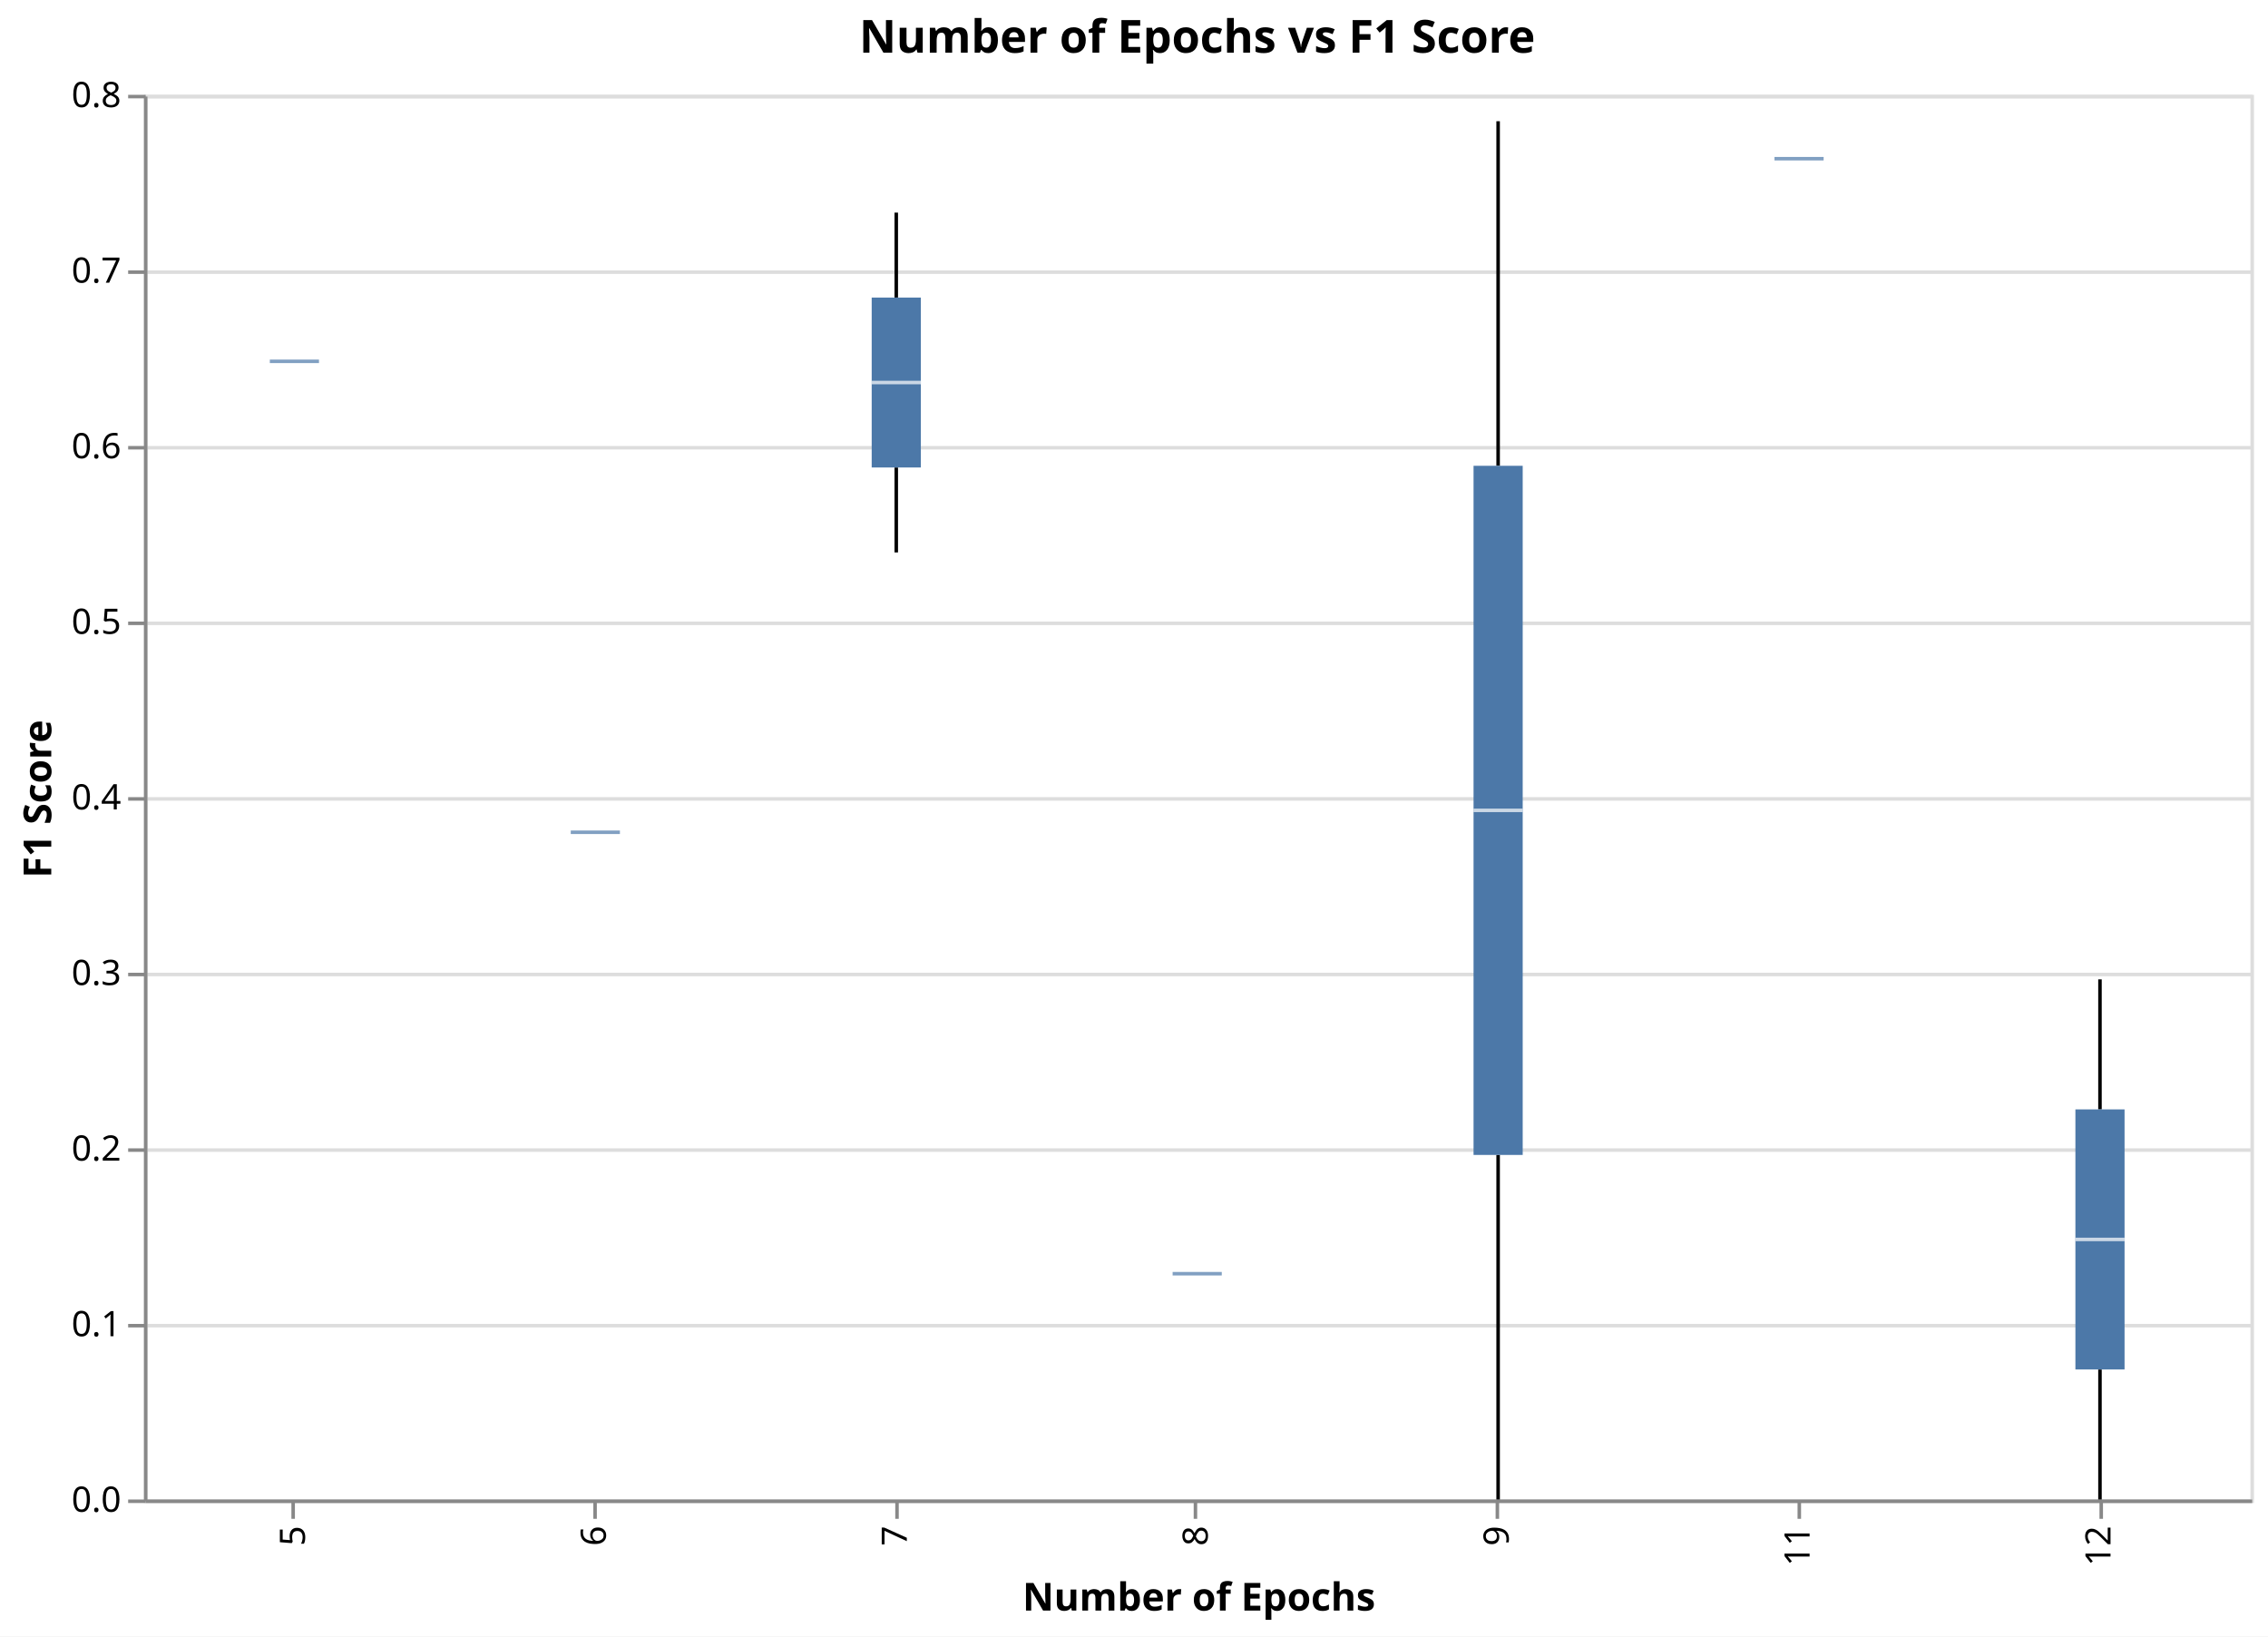
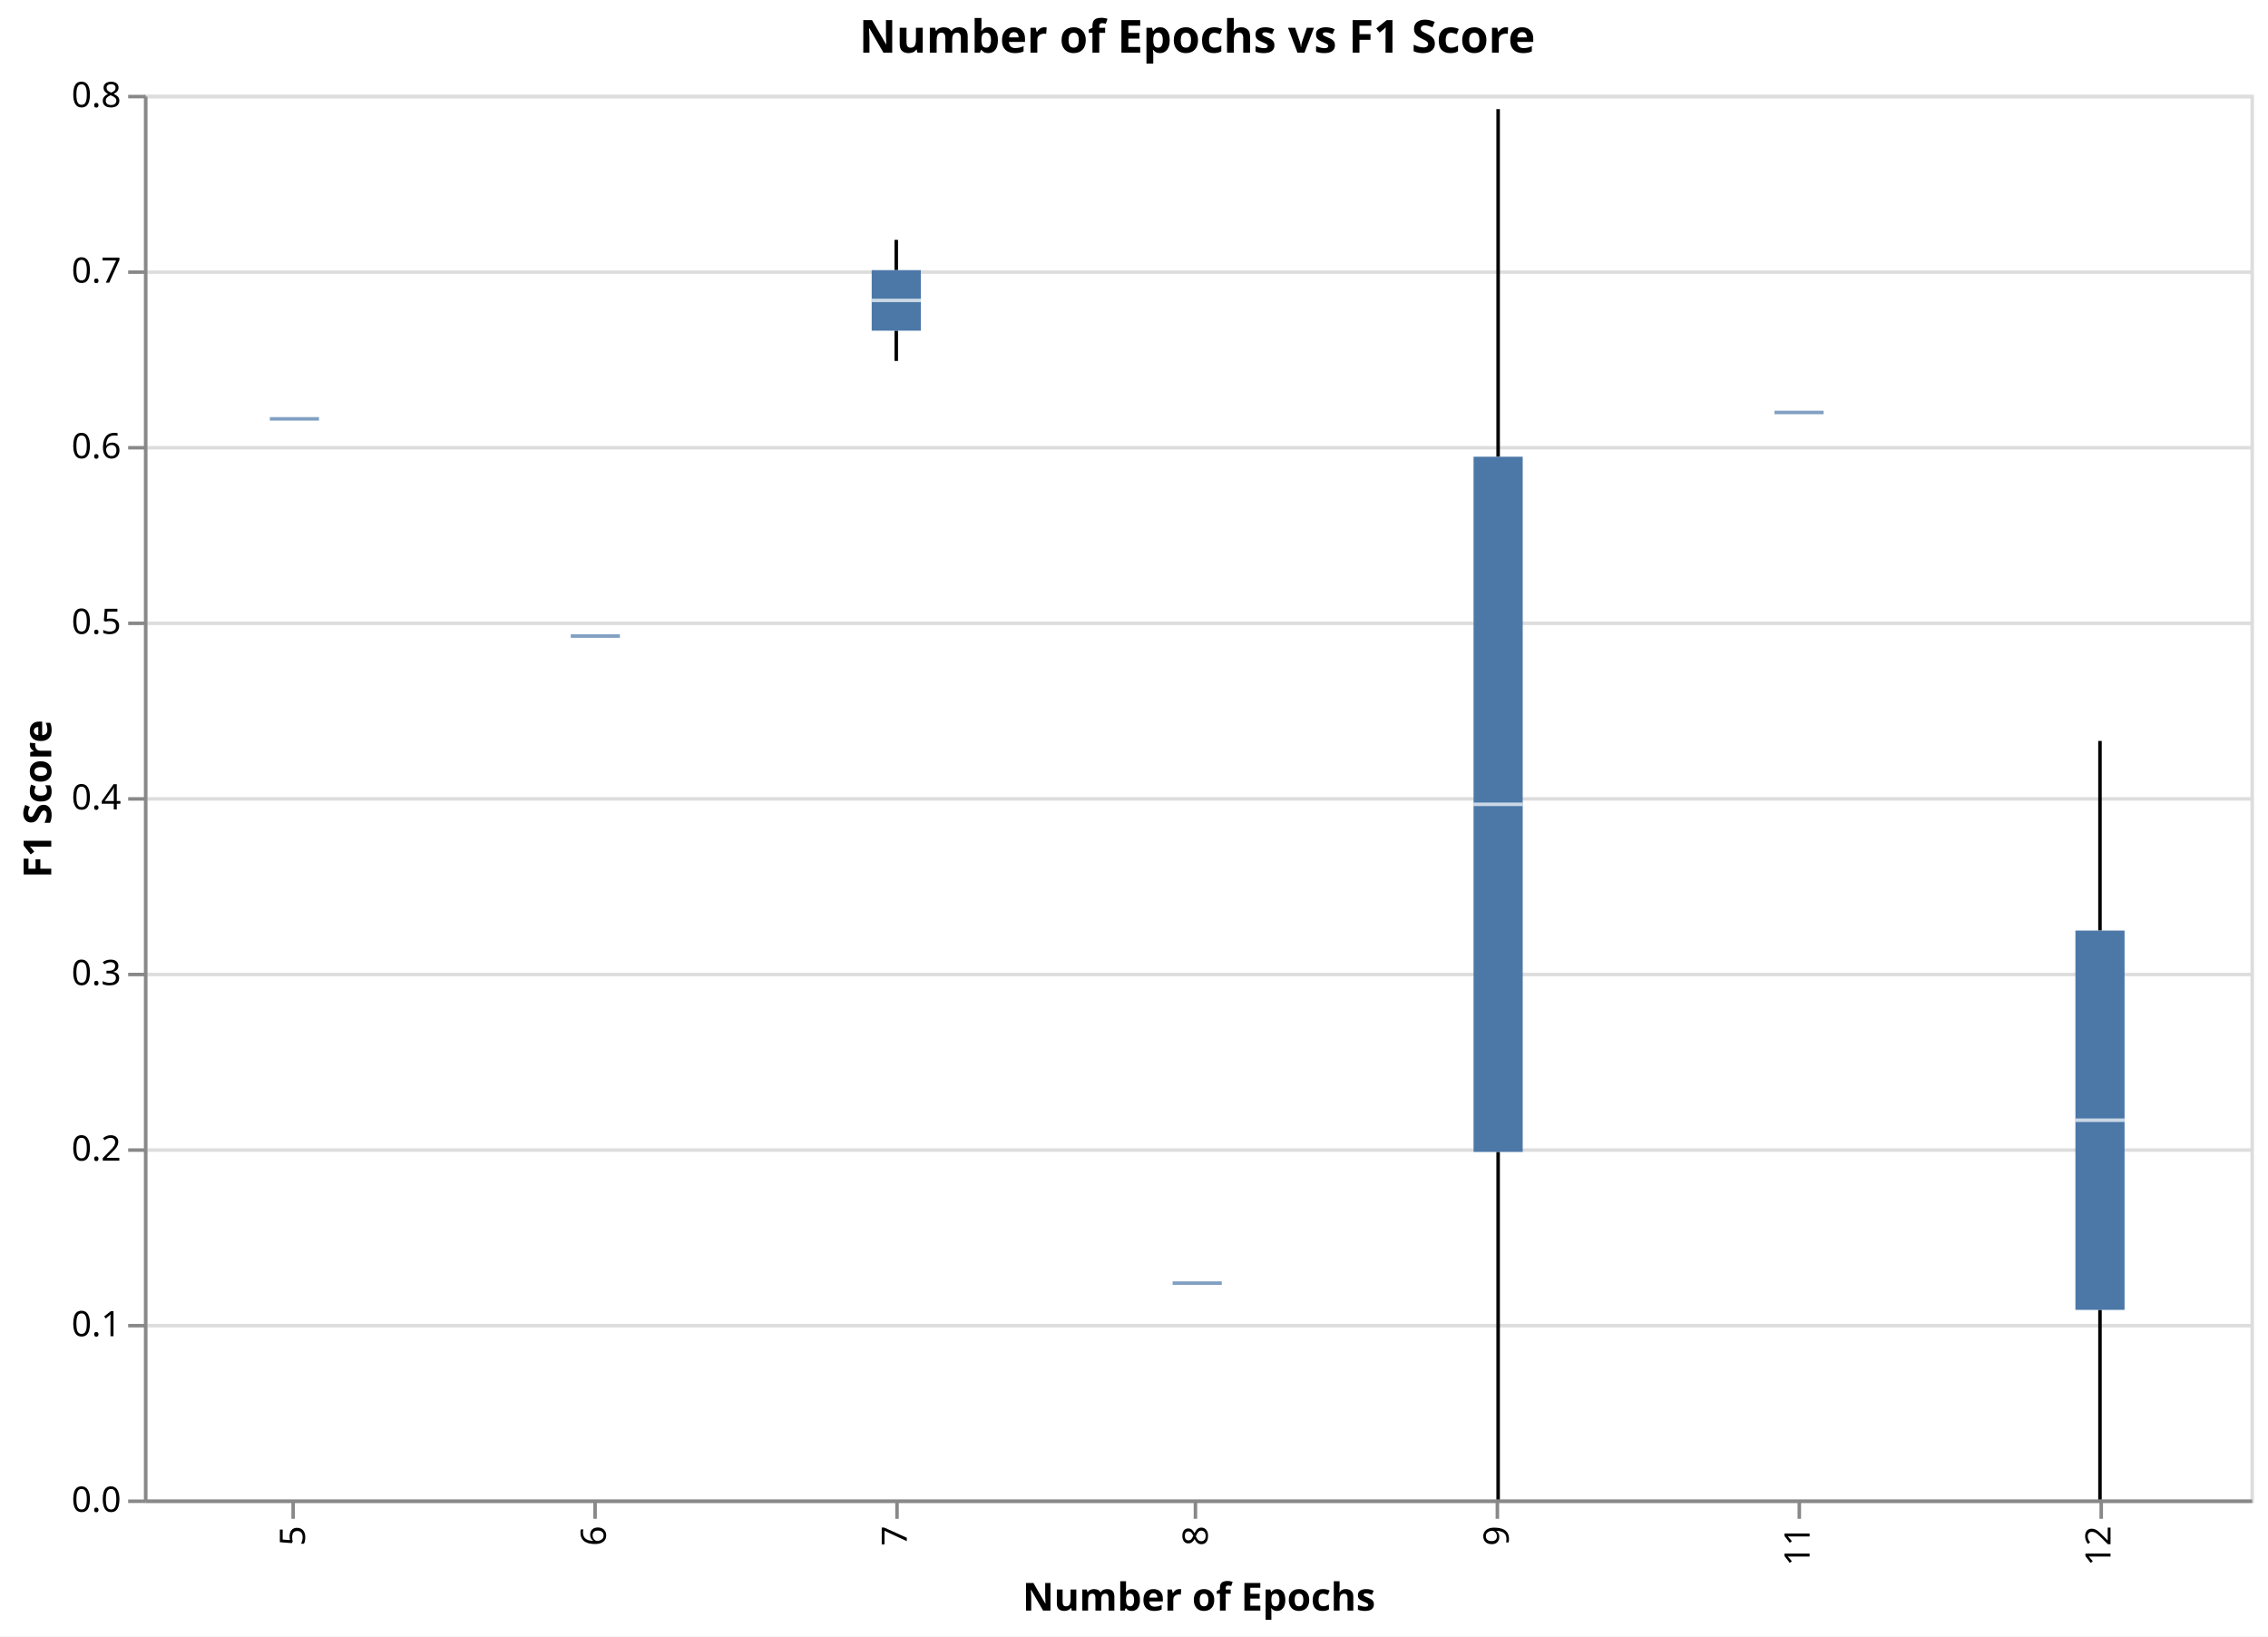
<svg xmlns="http://www.w3.org/2000/svg" version="1.1" class="marks" width="646" height="466" viewBox="0 0 646 466">
  <rect width="646" height="466" fill="white" />
  <g fill="none" stroke-miterlimit="10" transform="translate(41,27)">
    <g class="mark-group role-frame root" role="graphics-object" aria-roledescription="group mark container">
      <g transform="translate(0,0)">
        <path class="background" aria-hidden="true" d="M0.5,0.5h600v400h-600Z" stroke="#ddd" />
        <g>
          <g class="mark-group role-axis" aria-hidden="true">
            <g transform="translate(0.5,0.5)">
              <path class="background" aria-hidden="true" d="M0,0h0v0h0Z" pointer-events="none" />
              <g>
                <g class="mark-rule role-axis-grid" pointer-events="none">
                  <line transform="translate(0,400)" x2="600" y2="0" stroke="#ddd" stroke-width="1" opacity="1" />
                  <line transform="translate(0,350)" x2="600" y2="0" stroke="#ddd" stroke-width="1" opacity="1" />
                  <line transform="translate(0,300)" x2="600" y2="0" stroke="#ddd" stroke-width="1" opacity="1" />
                  <line transform="translate(0,250)" x2="600" y2="0" stroke="#ddd" stroke-width="1" opacity="1" />
                  <line transform="translate(0,200)" x2="600" y2="0" stroke="#ddd" stroke-width="1" opacity="1" />
                  <line transform="translate(0,150)" x2="600" y2="0" stroke="#ddd" stroke-width="1" opacity="1" />
                  <line transform="translate(0,100)" x2="600" y2="0" stroke="#ddd" stroke-width="1" opacity="1" />
                  <line transform="translate(0,50)" x2="600" y2="0" stroke="#ddd" stroke-width="1" opacity="1" />
                  <line transform="translate(0,0)" x2="600" y2="0" stroke="#ddd" stroke-width="1" opacity="1" />
                </g>
              </g>
              <path class="foreground" aria-hidden="true" d="" pointer-events="none" display="none" />
            </g>
          </g>
          <g class="mark-group role-axis" role="graphics-symbol" aria-roledescription="axis" aria-label="X-axis titled 'Number of Epochs' for a discrete scale with 7 values: 5, 6, 7, 8, 9, 11, 12">
            <g transform="translate(0.5,400.5)">
              <path class="background" aria-hidden="true" d="M0,0h0v0h0Z" pointer-events="none" />
              <g>
                <g class="mark-rule role-axis-tick" pointer-events="none">
                  <line transform="translate(42,0)" x2="0" y2="5" stroke="#888" stroke-width="1" opacity="1" />
                  <line transform="translate(128,0)" x2="0" y2="5" stroke="#888" stroke-width="1" opacity="1" />
                  <line transform="translate(214,0)" x2="0" y2="5" stroke="#888" stroke-width="1" opacity="1" />
                  <line transform="translate(299,0)" x2="0" y2="5" stroke="#888" stroke-width="1" opacity="1" />
                  <line transform="translate(385,0)" x2="0" y2="5" stroke="#888" stroke-width="1" opacity="1" />
                  <line transform="translate(471,0)" x2="0" y2="5" stroke="#888" stroke-width="1" opacity="1" />
                  <line transform="translate(557,0)" x2="0" y2="5" stroke="#888" stroke-width="1" opacity="1" />
                </g>
                <g class="mark-text role-axis-label" pointer-events="none">
                  <text text-anchor="end" transform="translate(42.35714,7) rotate(270) translate(0,3)" font-family="sans-serif" font-size="10px" fill="#000" opacity="1">5</text>
                  <text text-anchor="end" transform="translate(128.0714,7) rotate(270) translate(0,3)" font-family="sans-serif" font-size="10px" fill="#000" opacity="1">6</text>
                  <text text-anchor="end" transform="translate(213.7857,7) rotate(270) translate(0,3)" font-family="sans-serif" font-size="10px" fill="#000" opacity="1">7</text>
                  <text text-anchor="end" transform="translate(299.5,7) rotate(270) translate(0,3)" font-family="sans-serif" font-size="10px" fill="#000" opacity="1">8</text>
                  <text text-anchor="end" transform="translate(385.2143,7) rotate(270) translate(0,3)" font-family="sans-serif" font-size="10px" fill="#000" opacity="1">9</text>
                  <text text-anchor="end" transform="translate(470.9286,7) rotate(270) translate(0,3)" font-family="sans-serif" font-size="10px" fill="#000" opacity="1">11</text>
                  <text text-anchor="end" transform="translate(556.6429,7) rotate(270) translate(0,3)" font-family="sans-serif" font-size="10px" fill="#000" opacity="1">12</text>
                </g>
                <g class="mark-rule role-axis-domain" pointer-events="none">
                  <line transform="translate(0,0)" x2="600" y2="0" stroke="#888" stroke-width="1" opacity="1" />
                </g>
                <g class="mark-text role-axis-title" pointer-events="none">
                  <text text-anchor="middle" transform="translate(300,31.12305)" font-family="sans-serif" font-size="11px" font-weight="bold" fill="#000" opacity="1">Number of Epochs</text>
                </g>
              </g>
              <path class="foreground" aria-hidden="true" d="" pointer-events="none" display="none" />
            </g>
          </g>
          <g class="mark-group role-axis" role="graphics-symbol" aria-roledescription="axis" aria-label="Y-axis titled 'F1 Score' for a linear scale with values from 0.0 to 0.8">
            <g transform="translate(0.5,0.5)">
              <path class="background" aria-hidden="true" d="M0,0h0v0h0Z" pointer-events="none" />
              <g>
                <g class="mark-rule role-axis-tick" pointer-events="none">
                  <line transform="translate(0,400)" x2="-5" y2="0" stroke="#888" stroke-width="1" opacity="1" />
                  <line transform="translate(0,350)" x2="-5" y2="0" stroke="#888" stroke-width="1" opacity="1" />
                  <line transform="translate(0,300)" x2="-5" y2="0" stroke="#888" stroke-width="1" opacity="1" />
                  <line transform="translate(0,250)" x2="-5" y2="0" stroke="#888" stroke-width="1" opacity="1" />
                  <line transform="translate(0,200)" x2="-5" y2="0" stroke="#888" stroke-width="1" opacity="1" />
                  <line transform="translate(0,150)" x2="-5" y2="0" stroke="#888" stroke-width="1" opacity="1" />
                  <line transform="translate(0,100)" x2="-5" y2="0" stroke="#888" stroke-width="1" opacity="1" />
                  <line transform="translate(0,50)" x2="-5" y2="0" stroke="#888" stroke-width="1" opacity="1" />
                  <line transform="translate(0,0)" x2="-5" y2="0" stroke="#888" stroke-width="1" opacity="1" />
                </g>
                <g class="mark-text role-axis-label" pointer-events="none">
                  <text text-anchor="end" transform="translate(-7,403)" font-family="sans-serif" font-size="10px" fill="#000" opacity="1">0.0</text>
                  <text text-anchor="end" transform="translate(-7,353)" font-family="sans-serif" font-size="10px" fill="#000" opacity="1">0.1</text>
                  <text text-anchor="end" transform="translate(-7,303)" font-family="sans-serif" font-size="10px" fill="#000" opacity="1">0.2</text>
                  <text text-anchor="end" transform="translate(-7,253)" font-family="sans-serif" font-size="10px" fill="#000" opacity="1">0.3</text>
                  <text text-anchor="end" transform="translate(-7,203)" font-family="sans-serif" font-size="10px" fill="#000" opacity="1">0.4</text>
                  <text text-anchor="end" transform="translate(-7,153)" font-family="sans-serif" font-size="10px" fill="#000" opacity="1">0.5</text>
                  <text text-anchor="end" transform="translate(-7,103)" font-family="sans-serif" font-size="10px" fill="#000" opacity="1">0.6</text>
                  <text text-anchor="end" transform="translate(-7,53)" font-family="sans-serif" font-size="10px" fill="#000" opacity="1">0.7</text>
                  <text text-anchor="end" transform="translate(-7,3)" font-family="sans-serif" font-size="10px" fill="#000" opacity="1">0.8</text>
                </g>
                <g class="mark-rule role-axis-domain" pointer-events="none">
                  <line transform="translate(0,400)" x2="0" y2="-400" stroke="#888" stroke-width="1" opacity="1" />
                </g>
                <g class="mark-text role-axis-title" pointer-events="none">
                  <text text-anchor="middle" transform="translate(-24.90137,200) rotate(-90) translate(0,-2)" font-family="sans-serif" font-size="11px" font-weight="bold" fill="#000" opacity="1">F1 Score</text>
                </g>
              </g>
              <path class="foreground" aria-hidden="true" d="" pointer-events="none" display="none" />
            </g>
          </g>
          <g class="mark-symbol role-mark layer_0_layer_0_marks" role="graphics-symbol" aria-roledescription="symbol mark container" />
          <g class="mark-rule role-mark layer_0_layer_1_layer_0_marks" aria-hidden="true">
-             <line transform="translate(128.5714,209.9982)" x2="0" y2="0" stroke="black" />
-             <line transform="translate(557.1429,400)" x2="0" y2="-37.029" stroke="black" />
-             <line transform="translate(385.7143,400)" x2="0" y2="-98.12" stroke="black" />
-             <line transform="translate(214.2857,130.3108)" x2="0" y2="-24.191" stroke="black" />
-             <line transform="translate(42.85714,75.89295)" x2="0" y2="0" stroke="black" />
-             <line transform="translate(471.4286,18.18679)" x2="0" y2="0" stroke="black" />
-             <line transform="translate(300,335.7018)" x2="0" y2="0" stroke="black" />
+             <line transform="translate(128.5714,154.1286)" x2="0" y2="0" stroke="black" />
+             <line transform="translate(557.1429,400)" x2="0" y2="-54.003" stroke="black" />
+             <line transform="translate(385.7143,400)" x2="0" y2="-98.981" stroke="black" />
+             <line transform="translate(214.2857,75.78386)" x2="0" y2="-8.621" stroke="black" />
+             <line transform="translate(42.85714,92.2752)" x2="0" y2="0" stroke="black" />
+             <line transform="translate(471.4286,90.45541)" x2="0" y2="0" stroke="black" />
+             <line transform="translate(300,338.3826)" x2="0" y2="0" stroke="black" />
          </g>
          <g class="mark-rule role-mark layer_0_layer_1_layer_1_marks" aria-hidden="true">
-             <line transform="translate(128.5714,209.9982)" x2="0" y2="0" stroke="black" />
-             <line transform="translate(557.1429,288.914)" x2="0" y2="-37.029" stroke="black" />
-             <line transform="translate(385.7143,105.6405)" x2="0" y2="-98.12" stroke="black" />
-             <line transform="translate(214.2857,57.73681)" x2="0" y2="-24.191" stroke="black" />
-             <line transform="translate(42.85714,75.89295)" x2="0" y2="0" stroke="black" />
-             <line transform="translate(471.4286,18.18679)" x2="0" y2="0" stroke="black" />
-             <line transform="translate(300,335.7018)" x2="0" y2="0" stroke="black" />
+             <line transform="translate(128.5714,154.1286)" x2="0" y2="0" stroke="black" />
+             <line transform="translate(557.1429,237.9917)" x2="0" y2="-54.003" stroke="black" />
+             <line transform="translate(385.7143,103.0561)" x2="0" y2="-98.981" stroke="black" />
+             <line transform="translate(214.2857,49.92043)" x2="0" y2="-8.621" stroke="black" />
+             <line transform="translate(42.85714,92.2752)" x2="0" y2="0" stroke="black" />
+             <line transform="translate(471.4286,90.45541)" x2="0" y2="0" stroke="black" />
+             <line transform="translate(300,338.3826)" x2="0" y2="0" stroke="black" />
          </g>
          <g class="mark-rect role-mark layer_1_layer_0_marks" role="graphics-object" aria-roledescription="rect mark container">
-             <path aria-label="Number of Epochs: 6; F1 Score: 0.380003666884; upper_box_f1: 0.380003666884; Max of F1 Score: 0.380003666884; Q3 of F1 Score: 0.380003666884; Median of F1 Score: 0.380003666884; Q1 of F1 Score: 0.380003666884; Min of F1 Score: 0.380003666884" role="graphics-symbol" aria-roledescription="box" d="M121.571,209.998h14v0h-14Z" fill="#4c78a8" />
-             <path aria-label="Number of Epochs: 12; F1 Score: 0.0740573021928; upper_box_f1: 0.222171906578; Max of F1 Score: 0.296229208771; Q3 of F1 Score: 0.222171906578; Median of F1 Score: 0.148114604386; Q1 of F1 Score: 0.0740573021928; Min of F1 Score: 0" role="graphics-symbol" aria-roledescription="box" d="M550.143,288.914h14v74.057h-14Z" fill="#4c78a8" />
-             <path aria-label="Number of Epochs: 9; F1 Score: 0.196239648001; upper_box_f1: 0.588718944004; Max of F1 Score: 0.784958592005; Q3 of F1 Score: 0.588718944004; Median of F1 Score: 0.392479296003; Q1 of F1 Score: 0.196239648001; Min of F1 Score: 0" role="graphics-symbol" aria-roledescription="box" d="M378.714,105.641h14v196.24h-14Z" fill="#4c78a8" />
-             <path aria-label="Number of Epochs: 7; F1 Score: 0.587761054839; upper_box_f1: 0.684526382884; Max of F1 Score: 0.732909046907; Q3 of F1 Score: 0.684526382884; Median of F1 Score: 0.636143718862; Q1 of F1 Score: 0.587761054839; Min of F1 Score: 0.539378390817" role="graphics-symbol" aria-roledescription="box" d="M207.286,57.737h14v48.383h-14Z" fill="#4c78a8" />
-             <path aria-label="Number of Epochs: 5; F1 Score: 0.648214098216; upper_box_f1: 0.648214098216; Max of F1 Score: 0.648214098216; Q3 of F1 Score: 0.648214098216; Median of F1 Score: 0.648214098216; Q1 of F1 Score: 0.648214098216; Min of F1 Score: 0.648214098216" role="graphics-symbol" aria-roledescription="box" d="M35.857,75.893h14v0h-14Z" fill="#4c78a8" />
-             <path aria-label="Number of Epochs: 11; F1 Score: 0.763626424866; upper_box_f1: 0.763626424866; Max of F1 Score: 0.763626424866; Q3 of F1 Score: 0.763626424866; Median of F1 Score: 0.763626424866; Q1 of F1 Score: 0.763626424866; Min of F1 Score: 0.763626424866" role="graphics-symbol" aria-roledescription="box" d="M464.429,18.187h14v0h-14Z" fill="#4c78a8" />
-             <path aria-label="Number of Epochs: 8; F1 Score: 0.128596492283; upper_box_f1: 0.128596492283; Max of F1 Score: 0.128596492283; Q3 of F1 Score: 0.128596492283; Median of F1 Score: 0.128596492283; Q1 of F1 Score: 0.128596492283; Min of F1 Score: 0.128596492283" role="graphics-symbol" aria-roledescription="box" d="M293,335.702h14v0h-14Z" fill="#4c78a8" />
+             <path aria-label="Number of Epochs: 6; F1 Score: 0.49174287418; upper_box_f1: 0.49174287418; Max of F1 Score: 0.49174287418; Q3 of F1 Score: 0.49174287418; Median of F1 Score: 0.49174287418; Q1 of F1 Score: 0.49174287418; Min of F1 Score: 0.49174287418" role="graphics-symbol" aria-roledescription="box" d="M121.571,154.129h14v0h-14Z" fill="#4c78a8" />
+             <path aria-label="Number of Epochs: 12; F1 Score: 0.10800553173; upper_box_f1: 0.32401659519; Max of F1 Score: 0.432022126919; Q3 of F1 Score: 0.32401659519; Median of F1 Score: 0.21601106346; Q1 of F1 Score: 0.10800553173; Min of F1 Score: 0" role="graphics-symbol" aria-roledescription="box" d="M550.143,237.992h14v108.006h-14Z" fill="#4c78a8" />
+             <path aria-label="Number of Epochs: 9; F1 Score: 0.197962608984; upper_box_f1: 0.593887826951; Max of F1 Score: 0.791850435935; Q3 of F1 Score: 0.593887826951; Median of F1 Score: 0.395925217967; Q1 of F1 Score: 0.197962608984; Min of F1 Score: 0" role="graphics-symbol" aria-roledescription="box" d="M378.714,103.056h14v197.963h-14Z" fill="#4c78a8" />
+             <path aria-label="Number of Epochs: 7; F1 Score: 0.665674567379; upper_box_f1: 0.70015914552; Max of F1 Score: 0.717401434591; Q3 of F1 Score: 0.70015914552; Median of F1 Score: 0.68291685645; Q1 of F1 Score: 0.665674567379; Min of F1 Score: 0.648432278309" role="graphics-symbol" aria-roledescription="box" d="M207.286,49.92h14v17.242h-14Z" fill="#4c78a8" />
+             <path aria-label="Number of Epochs: 5; F1 Score: 0.615449592798; upper_box_f1: 0.615449592798; Max of F1 Score: 0.615449592798; Q3 of F1 Score: 0.615449592798; Median of F1 Score: 0.615449592798; Q1 of F1 Score: 0.615449592798; Min of F1 Score: 0.615449592798" role="graphics-symbol" aria-roledescription="box" d="M35.857,92.275h14v0h-14Z" fill="#4c78a8" />
+             <path aria-label="Number of Epochs: 11; F1 Score: 0.619089177664; upper_box_f1: 0.619089177664; Max of F1 Score: 0.619089177664; Q3 of F1 Score: 0.619089177664; Median of F1 Score: 0.619089177664; Q1 of F1 Score: 0.619089177664; Min of F1 Score: 0.619089177664" role="graphics-symbol" aria-roledescription="box" d="M464.429,90.455h14v0h-14Z" fill="#4c78a8" />
+             <path aria-label="Number of Epochs: 8; F1 Score: 0.123234806578; upper_box_f1: 0.123234806578; Max of F1 Score: 0.123234806578; Q3 of F1 Score: 0.123234806578; Median of F1 Score: 0.123234806578; Q1 of F1 Score: 0.123234806578; Min of F1 Score: 0.123234806578" role="graphics-symbol" aria-roledescription="box" d="M293,338.383h14v0h-14Z" fill="#4c78a8" />
          </g>
          <g class="mark-rect role-mark layer_1_layer_1_marks" aria-hidden="true">
-             <path d="M121.571,209.498h14v1h-14Z" fill="#4c78a8" opacity="0.7" />
-             <path d="M550.143,325.443h14v1h-14Z" fill="white" opacity="0.7" />
-             <path d="M378.714,203.26h14v1h-14Z" fill="white" opacity="0.7" />
-             <path d="M207.286,81.428h14v1h-14Z" fill="white" opacity="0.7" />
-             <path d="M35.857,75.393h14v1h-14Z" fill="#4c78a8" opacity="0.7" />
-             <path d="M464.429,17.687h14v1h-14Z" fill="#4c78a8" opacity="0.7" />
-             <path d="M293,335.202h14v1h-14Z" fill="#4c78a8" opacity="0.7" />
+             <path d="M121.571,153.629h14v1h-14Z" fill="#4c78a8" opacity="0.7" />
+             <path d="M550.143,291.494h14v1h-14Z" fill="white" opacity="0.7" />
+             <path d="M378.714,201.537h14v1h-14Z" fill="white" opacity="0.7" />
+             <path d="M207.286,58.042h14v1h-14Z" fill="white" opacity="0.7" />
+             <path d="M35.857,91.775h14v1h-14Z" fill="#4c78a8" opacity="0.7" />
+             <path d="M464.429,89.955h14v1h-14Z" fill="#4c78a8" opacity="0.7" />
+             <path d="M293,337.883h14v1h-14Z" fill="#4c78a8" opacity="0.7" />
          </g>
          <g class="mark-group role-title">
            <g transform="translate(300,-22)">
              <path class="background" aria-hidden="true" d="M0,0h0v0h0Z" pointer-events="none" />
              <g>
                <g class="mark-text role-title-text" role="graphics-symbol" aria-roledescription="title" aria-label="Title text 'Number of Epochs vs F1 Score'" pointer-events="none">
                  <text text-anchor="middle" transform="translate(0,10)" font-family="sans-serif" font-size="13px" font-weight="bold" fill="#000" opacity="1">Number of Epochs vs F1 Score</text>
                </g>
              </g>
              <path class="foreground" aria-hidden="true" d="" pointer-events="none" display="none" />
            </g>
          </g>
        </g>
        <path class="foreground" aria-hidden="true" d="" display="none" />
      </g>
    </g>
  </g>
</svg>
